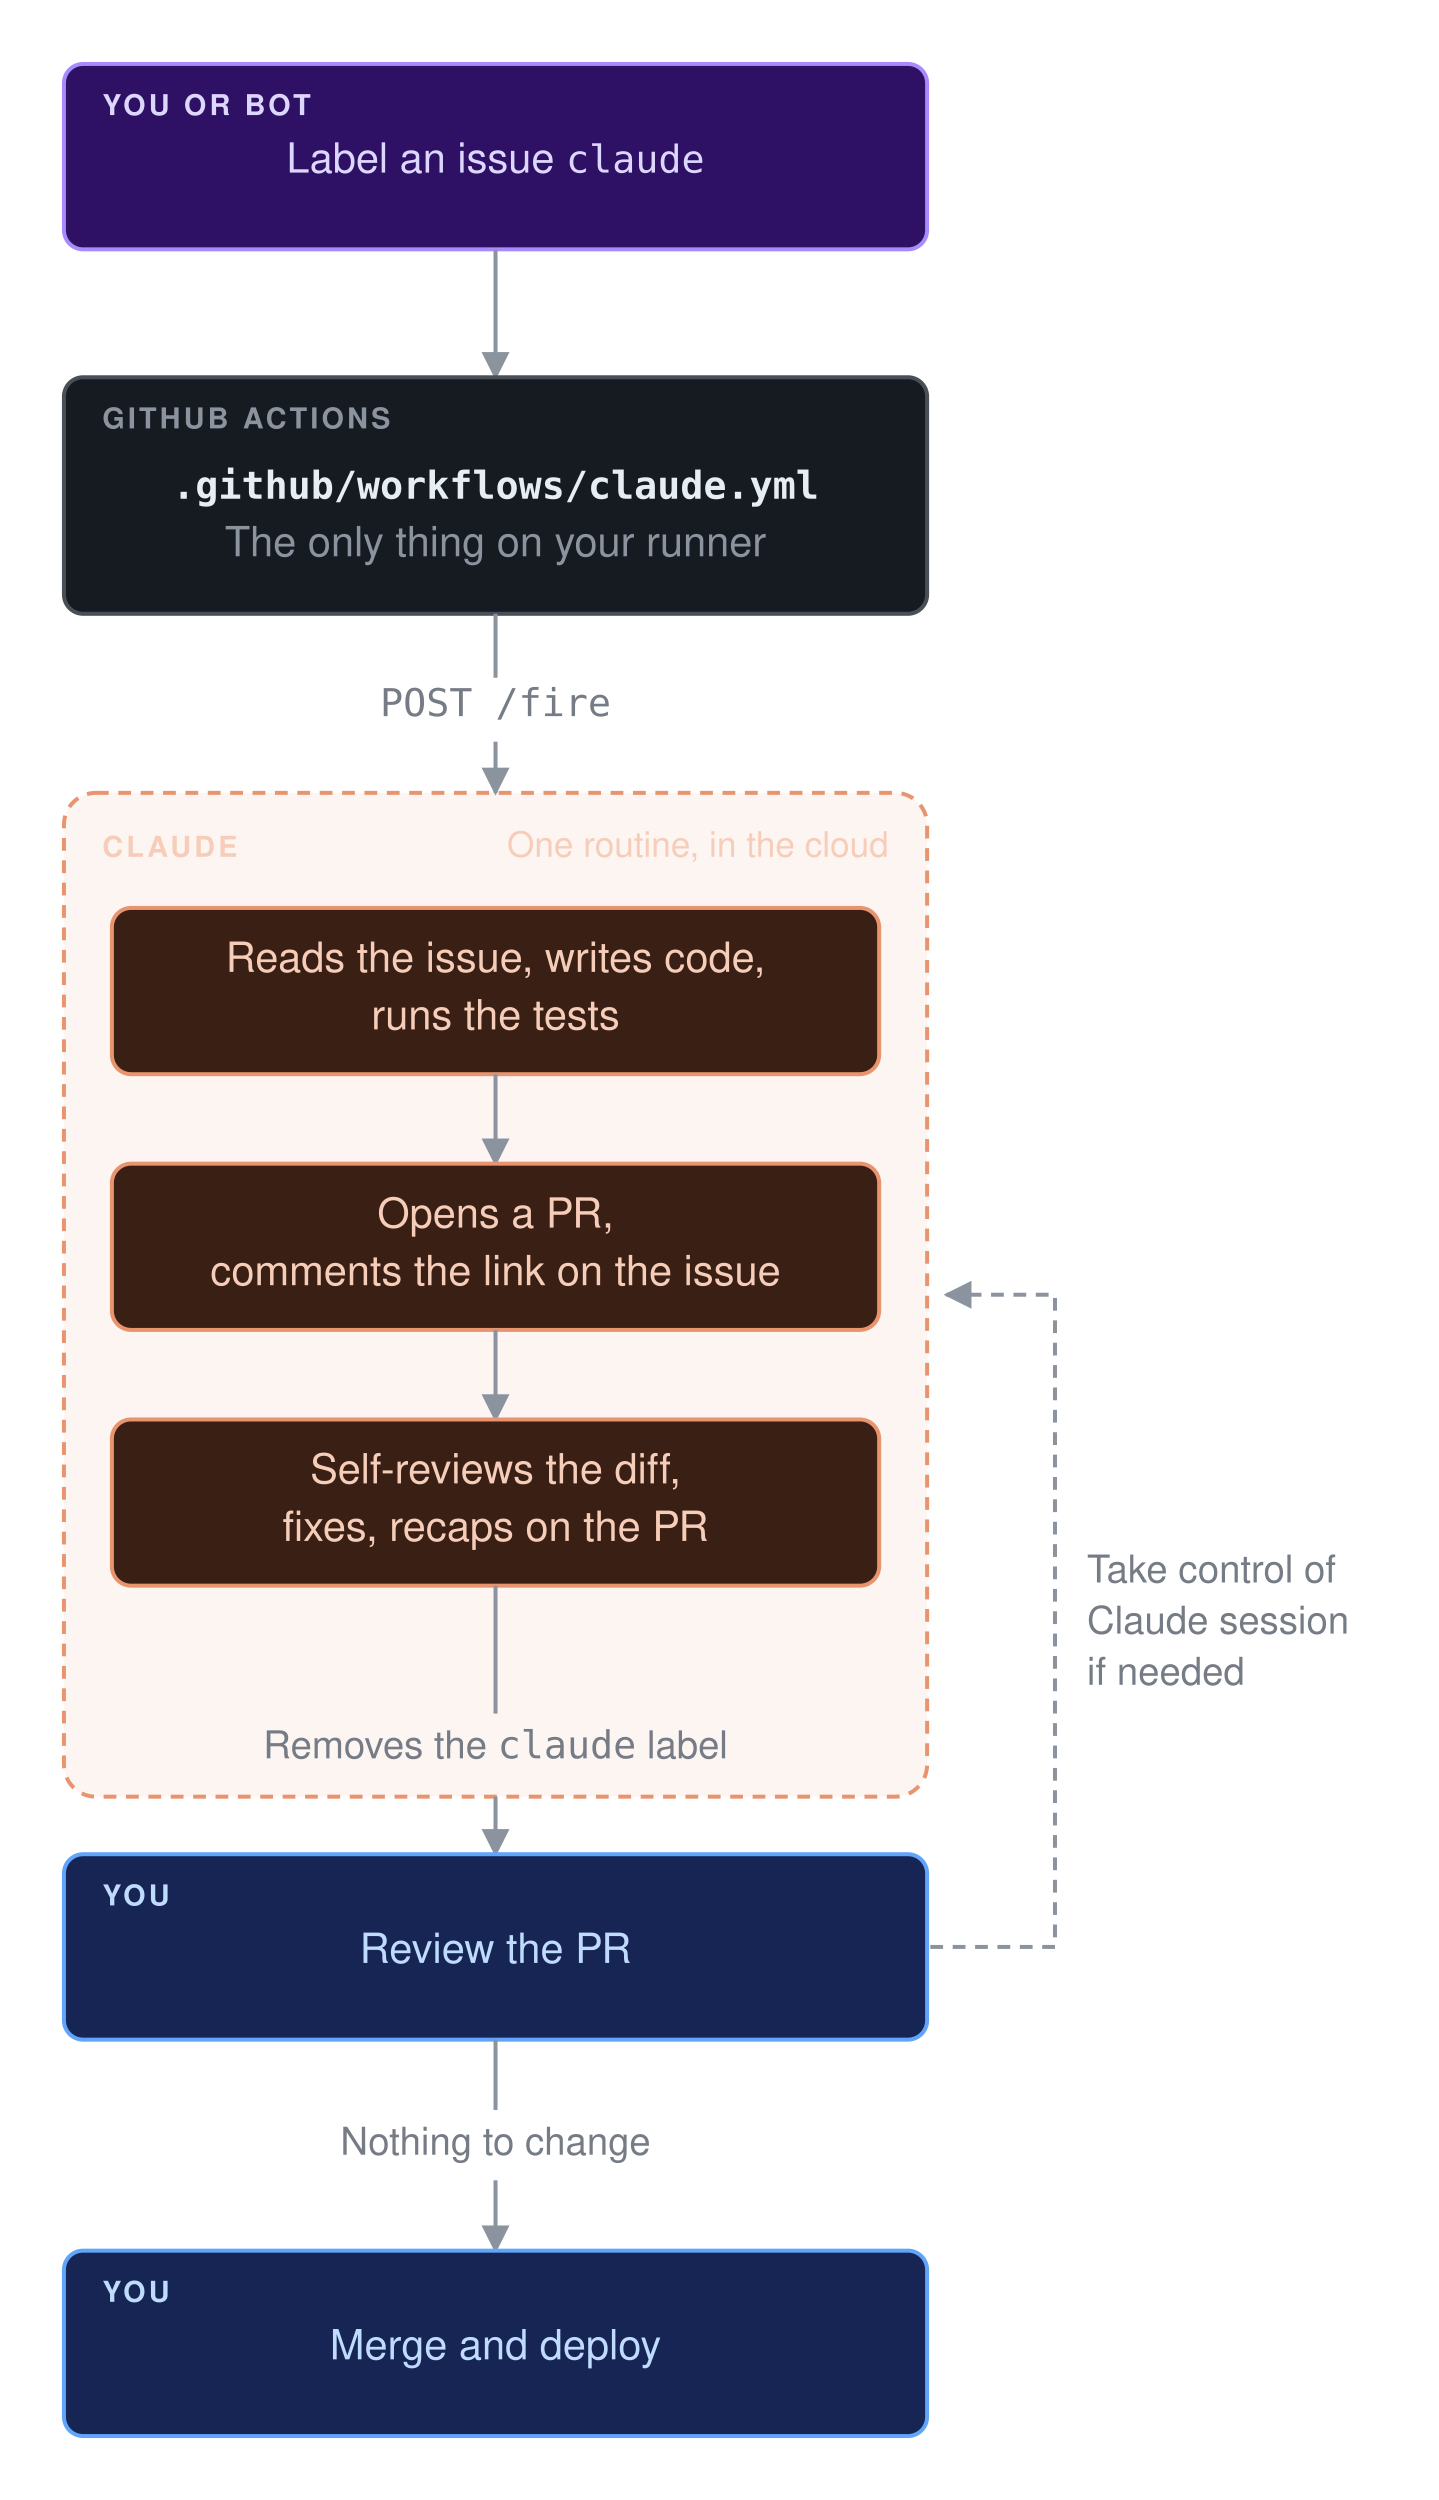
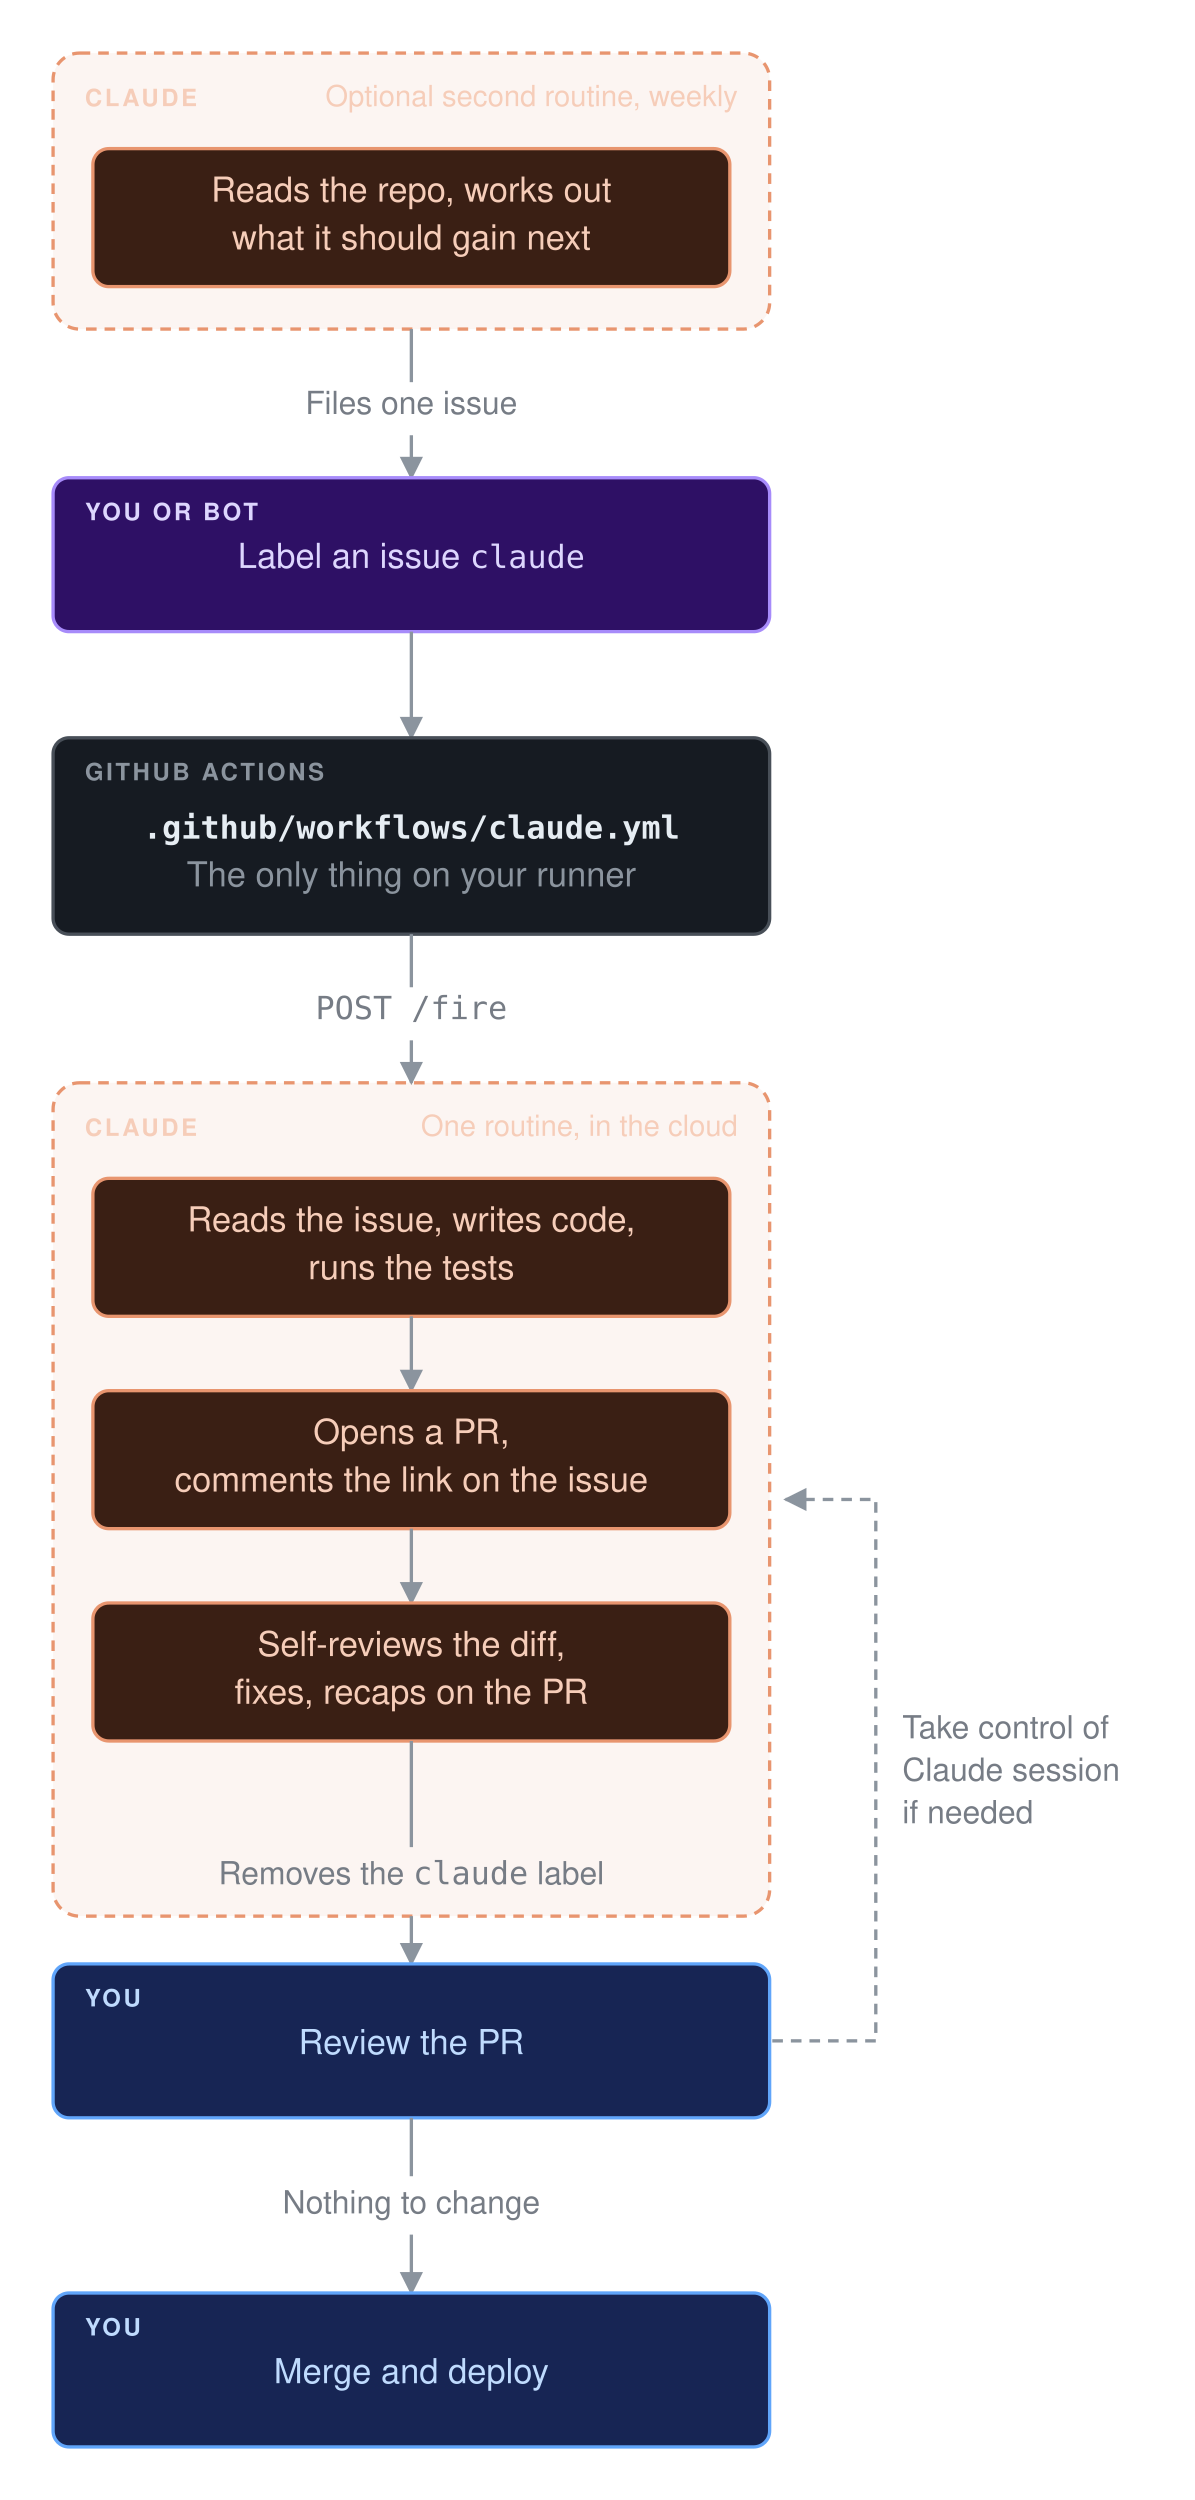
- <svg xmlns="http://www.w3.org/2000/svg" viewBox="0 0 450 782" width="450" height="782" role="img" aria-label="A human or a bot labels an issue claude; a GitHub Actions workflow POSTs /fire; one Claude routine in the cloud reads the issue, writes code, runs the tests, opens a PR, self-reviews it and removes the label. The human reviews the PR: if nothing needs to change they merge and deploy, otherwise they take control of the Claude session.">
+ <svg xmlns="http://www.w3.org/2000/svg" viewBox="0 0 450 942" width="450" height="942" role="img" aria-label="Optionally, a second Claude routine wakes on a schedule, reads the repo, works out what it should gain next and files one issue. A human or a bot labels an issue claude; a GitHub Actions workflow POSTs /fire; one Claude routine in the cloud reads the issue, writes code, runs the tests, opens a PR, self-reviews it and removes the label. The human reviews the PR: if nothing needs to change they merge and deploy, otherwise they take control of the Claude session.">
  <defs>
    <marker id="d-arrow" viewBox="0 0 10 10" refX="9" refY="5" markerWidth="7" markerHeight="7" orient="auto-start-reverse">
      <path d="M0,0 L10,5 L0,10 z" fill="#8b949e" />
    </marker>
  </defs>
  <g font-family="ui-sans-serif, -apple-system, 'Segoe UI', Helvetica, Arial, sans-serif">
-     <rect x="20" y="20" width="270" height="58" rx="6" fill="#2e1065" stroke="#a78bfa" stroke-width="1.25" />
-     <text x="32" y="36" font-size="9" font-weight="600" letter-spacing="1" fill="#ddd6fe">YOU OR BOT</text>
-     <text x="155" y="54" font-size="13" text-anchor="middle" fill="#ddd6fe">Label an issue <tspan font-family="ui-monospace, SFMono-Regular, Menlo, Consolas, monospace" font-size="12">claude</tspan>
+     <rect x="20" y="20" width="270" height="104" rx="10" fill="rgba(232,149,111,0.09)" stroke="#e8956f" stroke-width="1.25" stroke-dasharray="4 3" />
+     <text x="32" y="40" font-size="9" font-weight="600" letter-spacing="1" fill="#f6cdb9">CLAUDE</text>
+     <text x="278" y="40" font-size="11" text-anchor="end" fill="#f6cdb9">Optional second routine, weekly</text>
+     <rect x="35" y="56" width="240" height="52" rx="6" fill="#3a1f14" stroke="#e8956f" stroke-width="1.25" />
+     <text x="155" y="76" font-size="13" text-anchor="middle" fill="#f6cdb9">Reads the repo, works out</text>
+     <text x="155" y="94" font-size="13" text-anchor="middle" fill="#f6cdb9">what it should gain next</text>
+     <line x1="155" y1="124" x2="155" y2="144" stroke="#8b949e" stroke-width="1.25" />
+     <text x="155" y="156" font-size="12" text-anchor="middle" fill="#767c85">Files one issue</text>
+     <line x1="155" y1="164" x2="155" y2="180" stroke="#8b949e" stroke-width="1.25" marker-end="url(#d-arrow)" />
+     <rect x="20" y="180" width="270" height="58" rx="6" fill="#2e1065" stroke="#a78bfa" stroke-width="1.25" />
+     <text x="32" y="196" font-size="9" font-weight="600" letter-spacing="1" fill="#ddd6fe">YOU OR BOT</text>
+     <text x="155" y="214" font-size="13" text-anchor="middle" fill="#ddd6fe">Label an issue <tspan font-family="ui-monospace, SFMono-Regular, Menlo, Consolas, monospace" font-size="12">claude</tspan>
    </text>
-     <line x1="155" y1="78" x2="155" y2="118" stroke="#8b949e" stroke-width="1.25" marker-end="url(#d-arrow)" />
-     <rect x="20" y="118" width="270" height="74" rx="6" fill="#161b22" stroke="#484f58" stroke-width="1.25" />
-     <text x="32" y="134" font-size="9" font-weight="600" letter-spacing="1" fill="#8b949e">GITHUB ACTIONS</text>
-     <text x="155" y="156" font-size="12" font-weight="600" text-anchor="middle" font-family="ui-monospace, SFMono-Regular, Menlo, Consolas, monospace" fill="#e6edf3">.github/workflows/claude.yml</text>
-     <text x="155" y="174" font-size="13" text-anchor="middle" fill="#8b949e">The only thing on your runner</text>
-     <line x1="155" y1="192" x2="155" y2="212" stroke="#8b949e" stroke-width="1.25" />
-     <text x="155" y="224" font-size="12" text-anchor="middle" font-family="ui-monospace, SFMono-Regular, Menlo, Consolas, monospace" fill="#767c85">POST /fire</text>
-     <line x1="155" y1="232" x2="155" y2="248" stroke="#8b949e" stroke-width="1.25" marker-end="url(#d-arrow)" />
-     <rect x="20" y="248" width="270" height="314" rx="10" fill="rgba(232,149,111,0.09)" stroke="#e8956f" stroke-width="1.25" stroke-dasharray="4 3" />
-     <text x="32" y="268" font-size="9" font-weight="600" letter-spacing="1" fill="#f6cdb9">CLAUDE</text>
-     <text x="278" y="268" font-size="11" text-anchor="end" fill="#f6cdb9">One routine, in the cloud</text>
-     <rect x="35" y="284" width="240" height="52" rx="6" fill="#3a1f14" stroke="#e8956f" stroke-width="1.25" />
-     <text x="155" y="304" font-size="13" text-anchor="middle" fill="#f6cdb9">Reads the issue, writes code,</text>
-     <text x="155" y="322" font-size="13" text-anchor="middle" fill="#f6cdb9">runs the tests</text>
-     <line x1="155" y1="336" x2="155" y2="364" stroke="#8b949e" stroke-width="1.25" marker-end="url(#d-arrow)" />
-     <rect x="35" y="364" width="240" height="52" rx="6" fill="#3a1f14" stroke="#e8956f" stroke-width="1.25" />
-     <text x="155" y="384" font-size="13" text-anchor="middle" fill="#f6cdb9">Opens a PR,</text>
-     <text x="155" y="402" font-size="13" text-anchor="middle" fill="#f6cdb9">comments the link on the issue</text>
-     <line x1="155" y1="416" x2="155" y2="444" stroke="#8b949e" stroke-width="1.25" marker-end="url(#d-arrow)" />
+     <line x1="155" y1="238" x2="155" y2="278" stroke="#8b949e" stroke-width="1.25" marker-end="url(#d-arrow)" />
+     <rect x="20" y="278" width="270" height="74" rx="6" fill="#161b22" stroke="#484f58" stroke-width="1.25" />
+     <text x="32" y="294" font-size="9" font-weight="600" letter-spacing="1" fill="#8b949e">GITHUB ACTIONS</text>
+     <text x="155" y="316" font-size="12" font-weight="600" text-anchor="middle" font-family="ui-monospace, SFMono-Regular, Menlo, Consolas, monospace" fill="#e6edf3">.github/workflows/claude.yml</text>
+     <text x="155" y="334" font-size="13" text-anchor="middle" fill="#8b949e">The only thing on your runner</text>
+     <line x1="155" y1="352" x2="155" y2="372" stroke="#8b949e" stroke-width="1.25" />
+     <text x="155" y="384" font-size="12" text-anchor="middle" font-family="ui-monospace, SFMono-Regular, Menlo, Consolas, monospace" fill="#767c85">POST /fire</text>
+     <line x1="155" y1="392" x2="155" y2="408" stroke="#8b949e" stroke-width="1.25" marker-end="url(#d-arrow)" />
+     <rect x="20" y="408" width="270" height="314" rx="10" fill="rgba(232,149,111,0.09)" stroke="#e8956f" stroke-width="1.25" stroke-dasharray="4 3" />
+     <text x="32" y="428" font-size="9" font-weight="600" letter-spacing="1" fill="#f6cdb9">CLAUDE</text>
+     <text x="278" y="428" font-size="11" text-anchor="end" fill="#f6cdb9">One routine, in the cloud</text>
    <rect x="35" y="444" width="240" height="52" rx="6" fill="#3a1f14" stroke="#e8956f" stroke-width="1.25" />
-     <text x="155" y="464" font-size="13" text-anchor="middle" fill="#f6cdb9">Self-reviews the diff,</text>
-     <text x="155" y="482" font-size="13" text-anchor="middle" fill="#f6cdb9">fixes, recaps on the PR</text>
-     <line x1="155" y1="496" x2="155" y2="536" stroke="#8b949e" stroke-width="1.25" />
-     <text x="155" y="550" font-size="12" text-anchor="middle" fill="#767c85">Removes the <tspan font-family="ui-monospace, SFMono-Regular, Menlo, Consolas, monospace" font-size="12">claude</tspan> label</text>
-     <line x1="155" y1="562" x2="155" y2="580" stroke="#8b949e" stroke-width="1.25" marker-end="url(#d-arrow)" />
-     <rect x="20" y="580" width="270" height="58" rx="6" fill="#172554" stroke="#60a5fa" stroke-width="1.25" />
-     <text x="32" y="596" font-size="9" font-weight="600" letter-spacing="1" fill="#bfdbfe">YOU</text>
-     <text x="155" y="614" font-size="13" text-anchor="middle" fill="#bfdbfe">Review the PR</text>
-     <line x1="155" y1="638" x2="155" y2="660" stroke="#8b949e" stroke-width="1.25" />
-     <text x="155" y="674" font-size="12" text-anchor="middle" fill="#767c85">Nothing to change</text>
-     <line x1="155" y1="682" x2="155" y2="704" stroke="#8b949e" stroke-width="1.25" marker-end="url(#d-arrow)" />
-     <rect x="20" y="704" width="270" height="58" rx="6" fill="#172554" stroke="#60a5fa" stroke-width="1.25" />
-     <text x="32" y="720" font-size="9" font-weight="600" letter-spacing="1" fill="#bfdbfe">YOU</text>
-     <text x="155" y="738" font-size="13" text-anchor="middle" fill="#bfdbfe">Merge and deploy</text>
-     <path d="M291,609 H330 V405 H296" fill="none" stroke="#8b949e" stroke-width="1.25" stroke-dasharray="4 3" stroke-linejoin="round" marker-end="url(#d-arrow)" />
-     <text x="340" y="495" font-size="12" fill="#767c85">Take control of</text>
-     <text x="340" y="511" font-size="12" fill="#767c85">Claude session</text>
-     <text x="340" y="527" font-size="12" fill="#767c85">if needed</text>
+     <text x="155" y="464" font-size="13" text-anchor="middle" fill="#f6cdb9">Reads the issue, writes code,</text>
+     <text x="155" y="482" font-size="13" text-anchor="middle" fill="#f6cdb9">runs the tests</text>
+     <line x1="155" y1="496" x2="155" y2="524" stroke="#8b949e" stroke-width="1.25" marker-end="url(#d-arrow)" />
+     <rect x="35" y="524" width="240" height="52" rx="6" fill="#3a1f14" stroke="#e8956f" stroke-width="1.25" />
+     <text x="155" y="544" font-size="13" text-anchor="middle" fill="#f6cdb9">Opens a PR,</text>
+     <text x="155" y="562" font-size="13" text-anchor="middle" fill="#f6cdb9">comments the link on the issue</text>
+     <line x1="155" y1="576" x2="155" y2="604" stroke="#8b949e" stroke-width="1.25" marker-end="url(#d-arrow)" />
+     <rect x="35" y="604" width="240" height="52" rx="6" fill="#3a1f14" stroke="#e8956f" stroke-width="1.25" />
+     <text x="155" y="624" font-size="13" text-anchor="middle" fill="#f6cdb9">Self-reviews the diff,</text>
+     <text x="155" y="642" font-size="13" text-anchor="middle" fill="#f6cdb9">fixes, recaps on the PR</text>
+     <line x1="155" y1="656" x2="155" y2="696" stroke="#8b949e" stroke-width="1.25" />
+     <text x="155" y="710" font-size="12" text-anchor="middle" fill="#767c85">Removes the <tspan font-family="ui-monospace, SFMono-Regular, Menlo, Consolas, monospace" font-size="12">claude</tspan> label</text>
+     <line x1="155" y1="722" x2="155" y2="740" stroke="#8b949e" stroke-width="1.25" marker-end="url(#d-arrow)" />
+     <rect x="20" y="740" width="270" height="58" rx="6" fill="#172554" stroke="#60a5fa" stroke-width="1.25" />
+     <text x="32" y="756" font-size="9" font-weight="600" letter-spacing="1" fill="#bfdbfe">YOU</text>
+     <text x="155" y="774" font-size="13" text-anchor="middle" fill="#bfdbfe">Review the PR</text>
+     <line x1="155" y1="798" x2="155" y2="820" stroke="#8b949e" stroke-width="1.25" />
+     <text x="155" y="834" font-size="12" text-anchor="middle" fill="#767c85">Nothing to change</text>
+     <line x1="155" y1="842" x2="155" y2="864" stroke="#8b949e" stroke-width="1.25" marker-end="url(#d-arrow)" />
+     <rect x="20" y="864" width="270" height="58" rx="6" fill="#172554" stroke="#60a5fa" stroke-width="1.25" />
+     <text x="32" y="880" font-size="9" font-weight="600" letter-spacing="1" fill="#bfdbfe">YOU</text>
+     <text x="155" y="898" font-size="13" text-anchor="middle" fill="#bfdbfe">Merge and deploy</text>
+     <path d="M291,769 H330 V565 H296" fill="none" stroke="#8b949e" stroke-width="1.25" stroke-dasharray="4 3" stroke-linejoin="round" marker-end="url(#d-arrow)" />
+     <text x="340" y="655" font-size="12" fill="#767c85">Take control of</text>
+     <text x="340" y="671" font-size="12" fill="#767c85">Claude session</text>
+     <text x="340" y="687" font-size="12" fill="#767c85">if needed</text>
  </g>
</svg>
